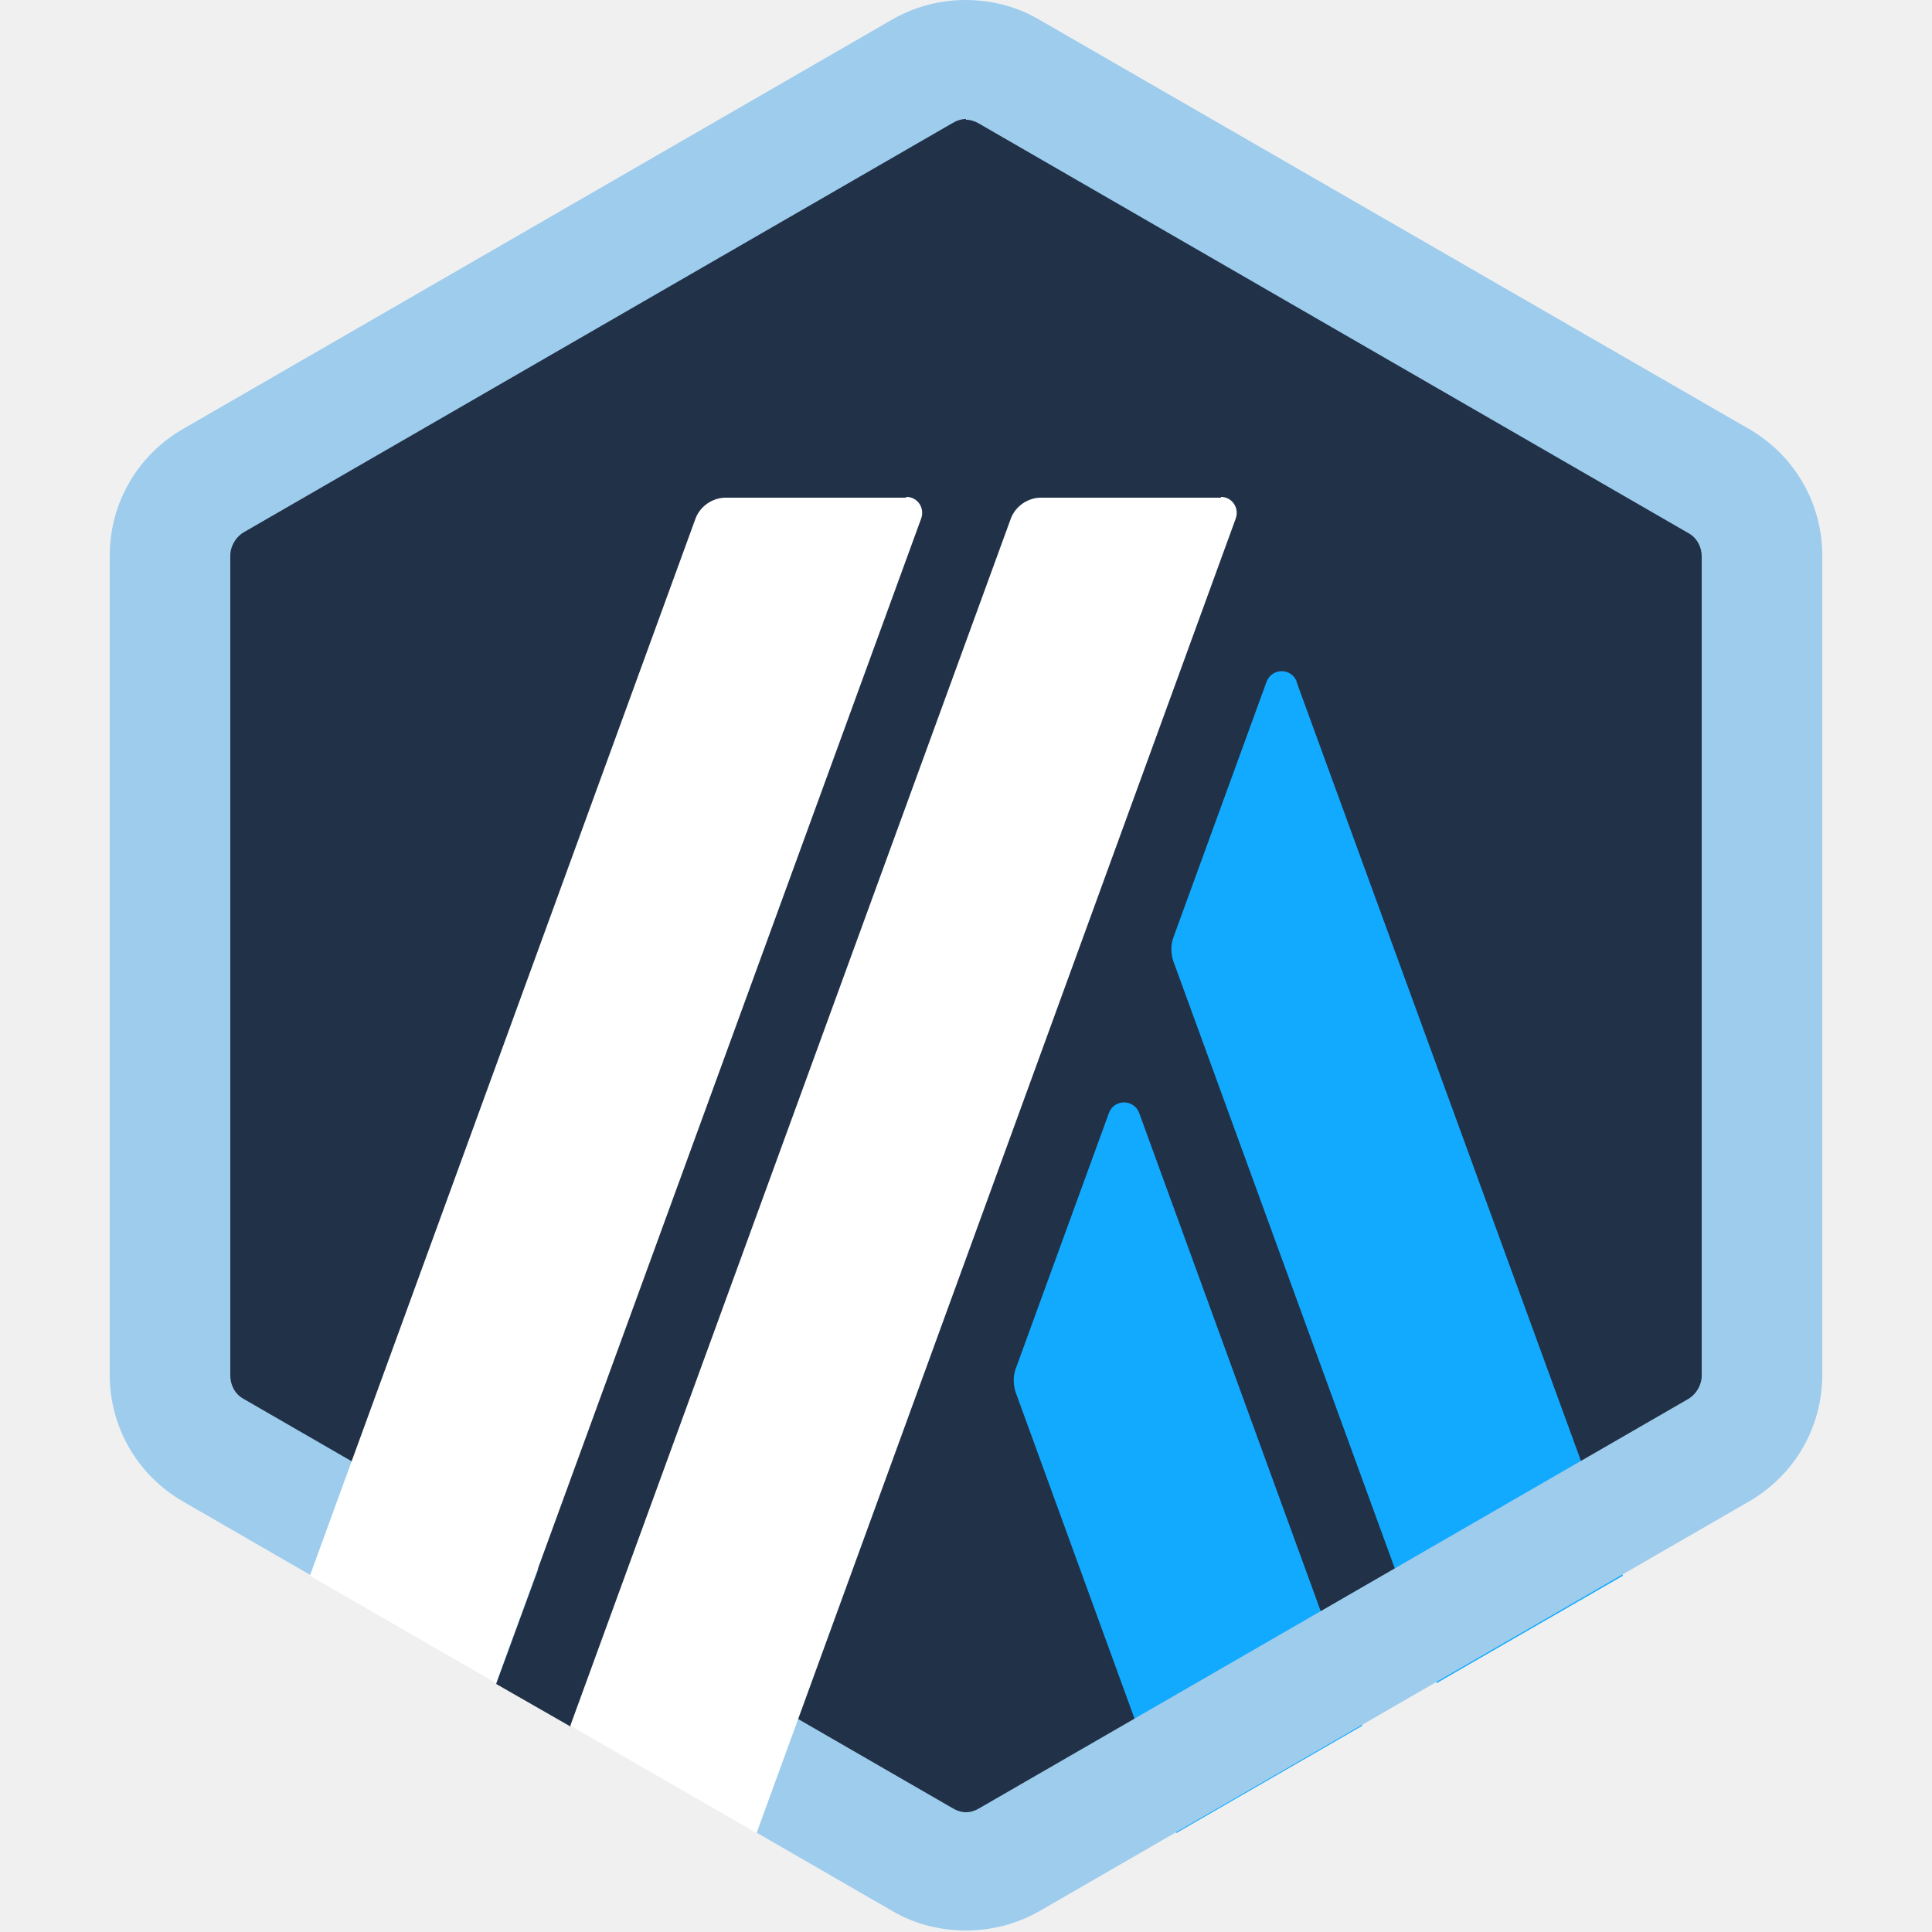
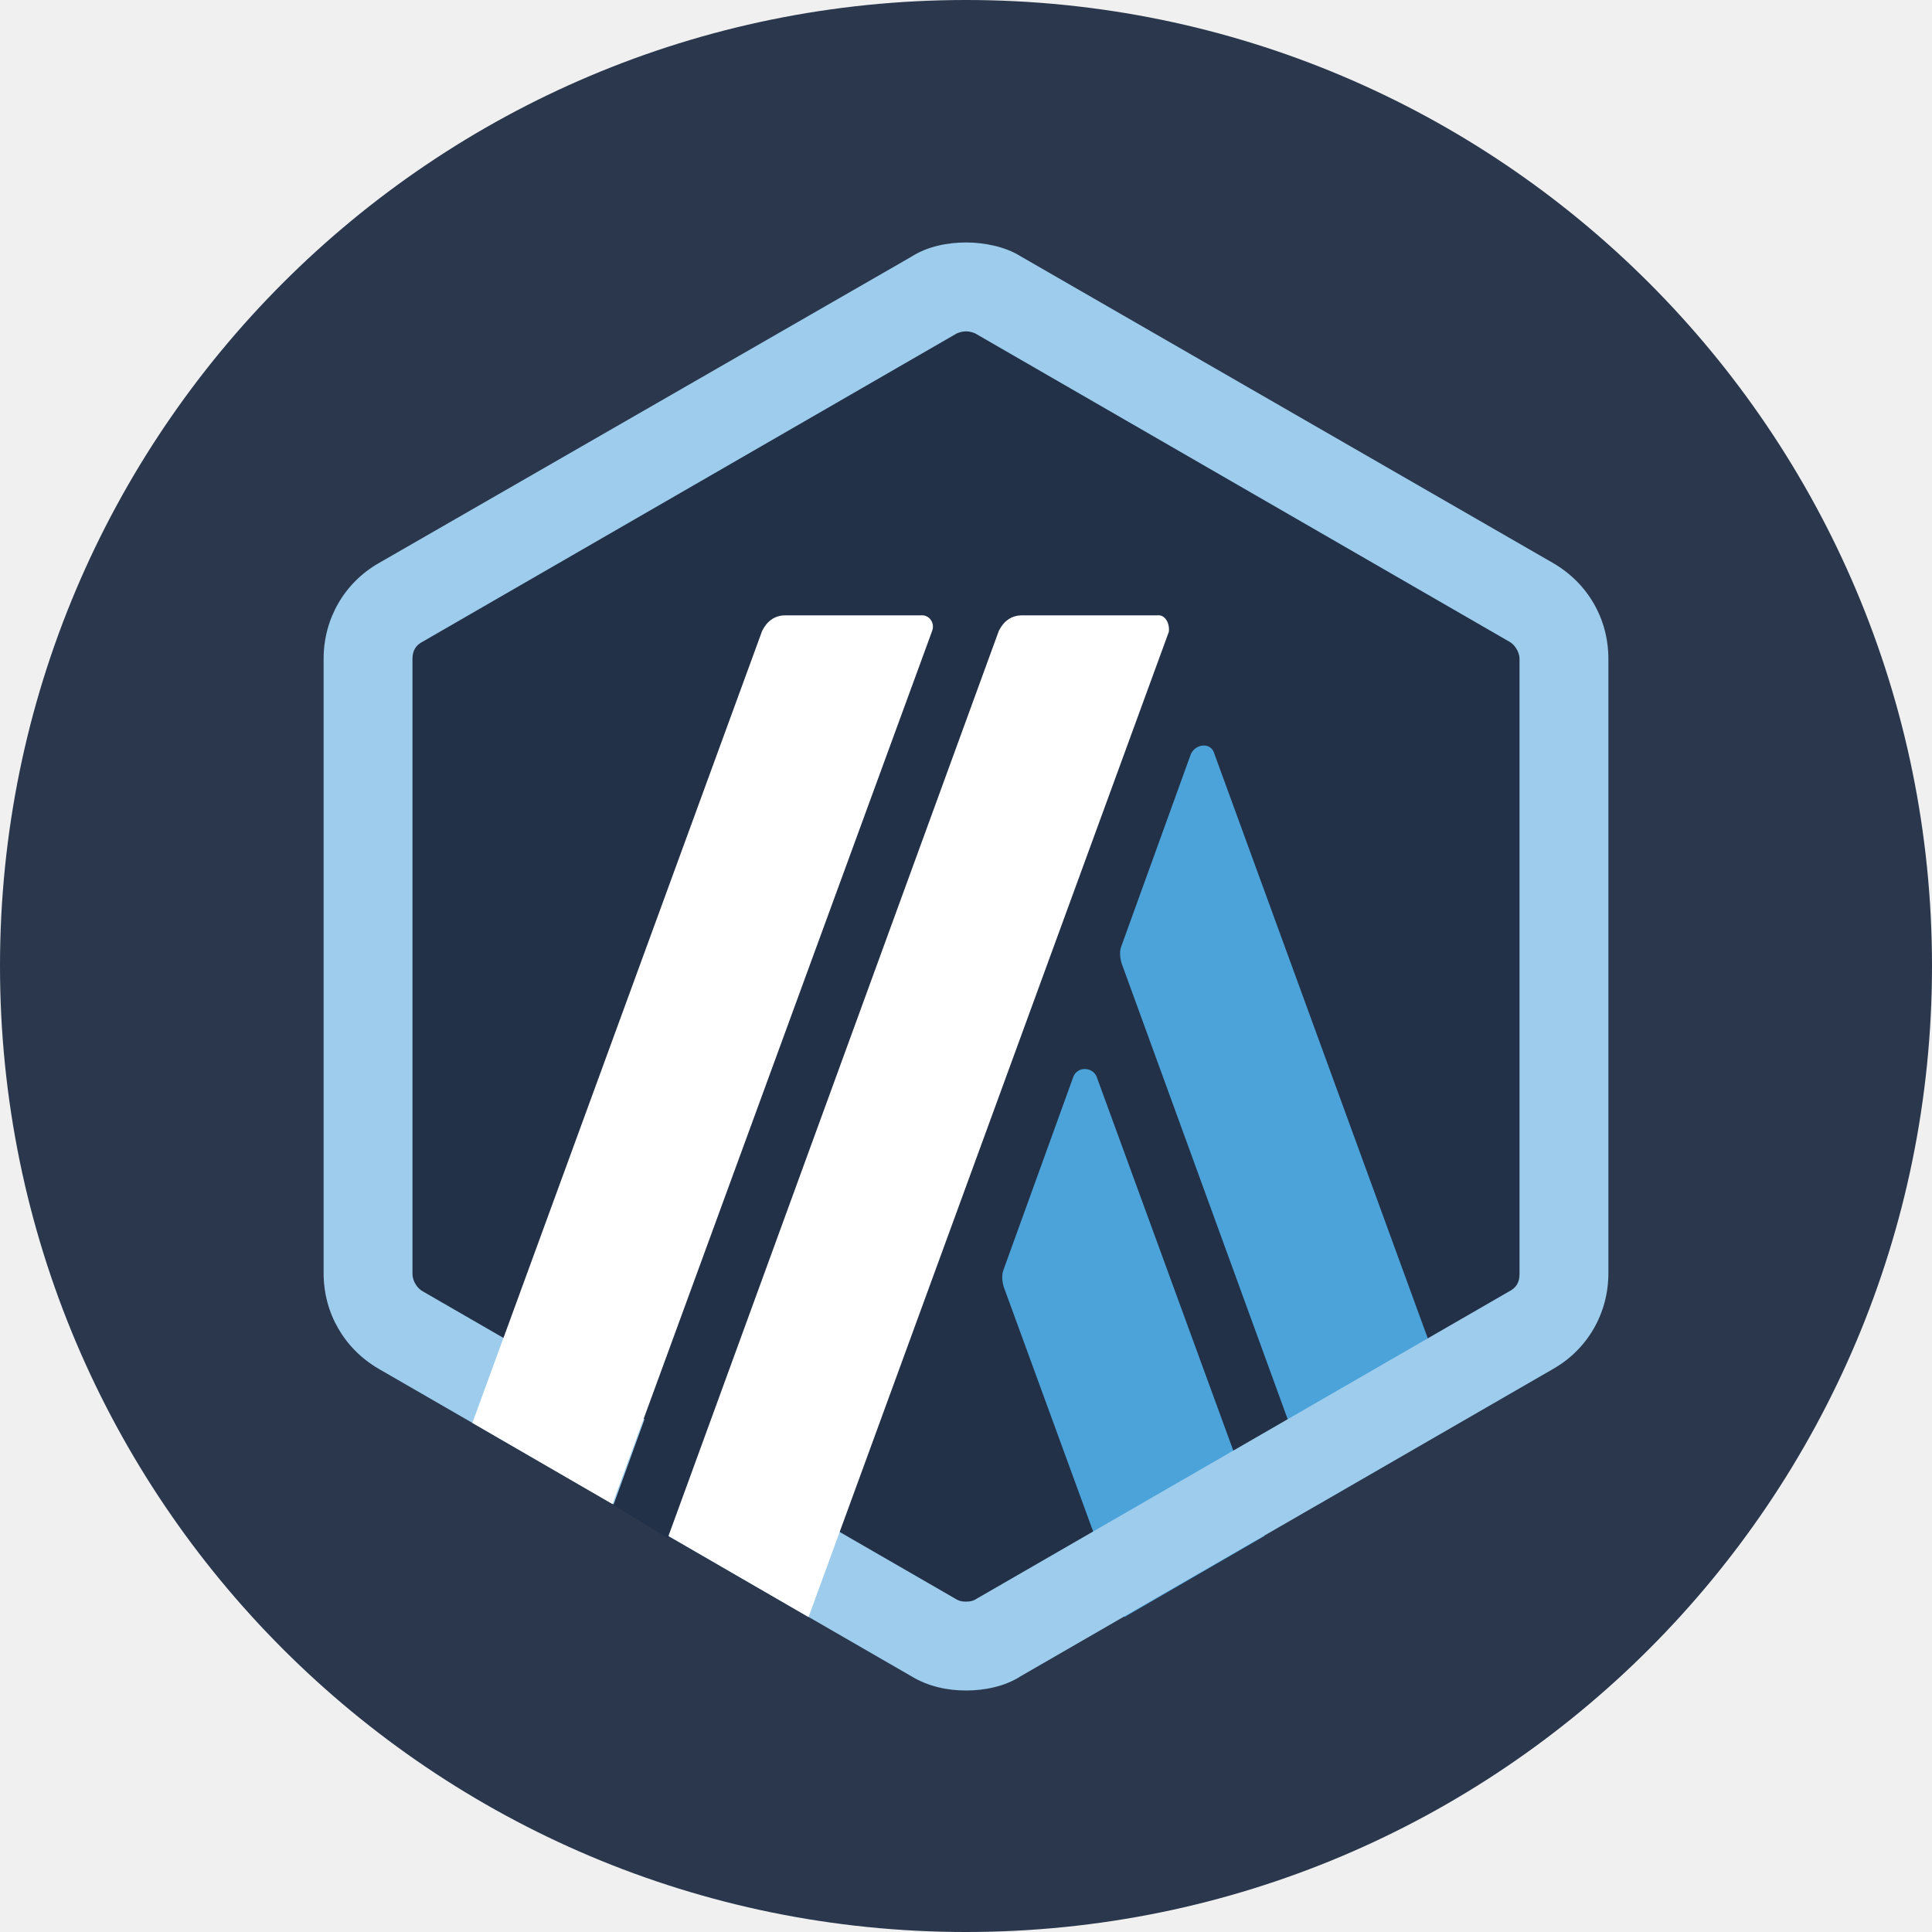
- <svg xmlns="http://www.w3.org/2000/svg" width="200px" height="px" viewBox="0 0 200 200" version="1.1">
-   <g id="surface1">
-     <path style=" stroke:none;fill-rule:nonzero;fill:rgb(12.941%,19.216%,27.843%);fill-opacity:1;" d="M 18.078 60.801 L 18.078 139.199 C 18.078 144.238 20.719 148.801 25.121 151.359 L 93.039 190.559 C 97.359 193.039 102.719 193.039 107.039 190.559 L 174.961 151.359 C 179.281 148.879 182 144.238 182 139.199 L 182 60.801 C 182 55.762 179.359 51.199 174.961 48.641 L 107.039 9.441 C 102.719 6.961 97.359 6.961 93.039 9.441 L 25.121 48.641 C 20.801 51.121 18.16 55.762 18.16 60.801 Z M 18.078 60.801 " />
-     <path style=" stroke:none;fill-rule:nonzero;fill:rgb(7.059%,66.667%,100%);fill-opacity:1;" d="M 114.801 115.199 L 105.121 141.762 C 104.879 142.48 104.879 143.281 105.121 144.078 L 121.762 189.762 L 141.039 178.641 L 117.922 115.199 C 117.359 113.762 115.359 113.762 114.801 115.199 Z M 114.801 115.199 " />
-     <path style=" stroke:none;fill-rule:nonzero;fill:rgb(7.059%,66.667%,100%);fill-opacity:1;" d="M 134.238 70.559 C 133.68 69.121 131.68 69.121 131.121 70.559 L 121.441 97.121 C 121.199 97.84 121.199 98.641 121.441 99.441 L 148.719 174.238 L 168 163.121 L 134.238 70.641 Z M 134.238 70.559 " />
-     <path style=" stroke:none;fill-rule:nonzero;fill:rgb(61.569%,80%,92.941%);fill-opacity:1;" d="M 100 12.398 C 100.48 12.398 100.961 12.559 101.359 12.801 L 174.801 55.199 C 175.68 55.68 176.16 56.641 176.16 57.602 L 176.16 142.398 C 176.16 143.359 175.602 144.32 174.801 144.801 L 101.359 187.199 C 100.961 187.441 100.48 187.602 100 187.602 C 99.52 187.602 99.039 187.441 98.641 187.199 L 25.199 144.801 C 24.32 144.32 23.84 143.359 23.84 142.398 L 23.84 57.52 C 23.84 56.559 24.398 55.602 25.199 55.121 L 98.641 12.719 C 99.039 12.48 99.52 12.32 100 12.32 Z M 100 0 C 97.359 0 94.801 0.641 92.398 2 L 18.961 44.398 C 14.238 47.121 11.359 52.078 11.359 57.52 L 11.359 142.32 C 11.359 147.762 14.238 152.719 18.961 155.441 L 92.398 197.84 C 94.719 199.199 97.359 199.84 100 199.84 C 102.641 199.84 105.199 199.199 107.602 197.84 L 181.039 155.441 C 185.762 152.719 188.641 147.762 188.641 142.32 L 188.641 57.52 C 188.641 52.078 185.762 47.121 181.039 44.398 L 107.52 2 C 105.199 0.641 102.559 0 99.922 0 Z M 100 0 " />
-     <path style=" stroke:none;fill-rule:nonzero;fill:rgb(12.941%,19.216%,27.843%);fill-opacity:1;" d="M 51.359 174.32 L 58.16 155.762 L 71.762 167.039 L 59.039 178.719 Z M 51.359 174.32 " />
-     <path style=" stroke:none;fill-rule:nonzero;fill:rgb(100%,100%,100%);fill-opacity:1;" d="M 93.762 51.52 L 75.121 51.52 C 73.762 51.52 72.48 52.398 72 53.68 L 32.078 163.121 L 51.359 174.238 L 95.359 53.68 C 95.762 52.559 94.961 51.441 93.84 51.441 Z M 93.762 51.52 " />
-     <path style=" stroke:none;fill-rule:nonzero;fill:rgb(100%,100%,100%);fill-opacity:1;" d="M 126.398 51.52 L 107.762 51.52 C 106.398 51.52 105.121 52.398 104.641 53.68 L 59.039 178.641 L 78.32 189.762 L 127.922 53.68 C 128.32 52.559 127.52 51.441 126.398 51.441 Z M 126.398 51.52 " />
+ <svg xmlns="http://www.w3.org/2000/svg" version="1.1" id="Layer_1" x="0px" y="0px" viewBox="0 0 200 200" style="enable-background:new 0 0 200 200;" xml:space="preserve">
+   <style type="text/css">
+ 	.st0{fill-rule:evenodd;clip-rule:evenodd;fill:#2A374D;}
+ 	.st1{fill:#223147;}
+ 	.st2{fill:#4BA3DA;}
+ 	.st3{fill:#9DCCEC;}
+ 	.st4{fill:#FFFFFF;}
+ </style>
+   <circle class="st0" cx="100" cy="100" r="100" />
+   <g id="surface1_00000182491684941137353270000015732112206820664486_">
+     <path class="st1" d="M38.6,70.7v58.8c0,3.8,1.9,7.2,5.3,9.1L94.7,168c3.3,1.8,7.2,1.8,10.5,0l50.9-29.3c3.3-1.8,5.3-5.4,5.3-9.1   V70.7c0-3.8-1.9-7.2-5.3-9.1l-50.9-29.3c-3.3-1.8-7.2-1.8-10.5,0L43.9,61.6C40.6,63.4,38.7,66.9,38.6,70.7L38.6,70.7z" />
+     <path class="st2" d="M111.1,111.5l-7.2,19.9c-0.2,0.5-0.2,1.1,0,1.8l12.5,34.2l14.5-8.4l-17.4-47.6   C113,110.4,111.5,110.4,111.1,111.5z" />
+     <path class="st2" d="M125.7,78c-0.3-1.1-1.8-1.1-2.4,0l-7.2,19.9c-0.2,0.5-0.2,1.1,0,1.8l20.4,56l14.5-8.4L125.7,78L125.7,78z" />
+     <path class="st3" d="M100,34.3c0.3,0,0.8,0.1,1.1,0.3l55.1,31.8c0.6,0.3,1.1,1.1,1.1,1.8v63.7c0,0.8-0.3,1.4-1.1,1.8l-55.1,31.8   c-0.3,0.2-0.6,0.3-1.1,0.3s-0.8-0.1-1.1-0.3l-55.1-31.8c-0.6-0.3-1.1-1.1-1.1-1.8V68.2c0-0.8,0.3-1.4,1.1-1.8l55.1-31.8   C99.2,34.4,99.7,34.3,100,34.3L100,34.3z M100,25.1c-1.9,0-4,0.4-5.7,1.5L39.2,58.3c-3.5,2-5.7,5.7-5.7,9.9v63.6   c0,4.1,2.1,7.8,5.7,9.9l55.1,31.8c1.8,1.1,3.8,1.5,5.7,1.5s4-0.4,5.7-1.5l55.1-31.8c3.5-2,5.7-5.7,5.7-9.9V68.2   c0-4.1-2.1-7.8-5.7-9.9l-55.2-31.8C104,25.5,101.8,25.1,100,25.1L100,25.1z" />
+     <path class="st1" d="M63.5,155.8l5-13.8l10.2,8.5l-9.6,8.7L63.5,155.8z" />
+     <path class="st4" d="M95.3,63.7h-14c-1.1,0-1.9,0.6-2.4,1.6l-30,82l14.5,8.4l33.1-90.4C96.8,64.5,96.2,63.6,95.3,63.7L95.3,63.7z" />
+     <path class="st4" d="M119.8,63.7h-14c-1.1,0-1.9,0.6-2.4,1.6L69.2,159l14.5,8.4l37.3-102C121.1,64.5,120.6,63.6,119.8,63.7   L119.8,63.7z" />
  </g>
</svg>
